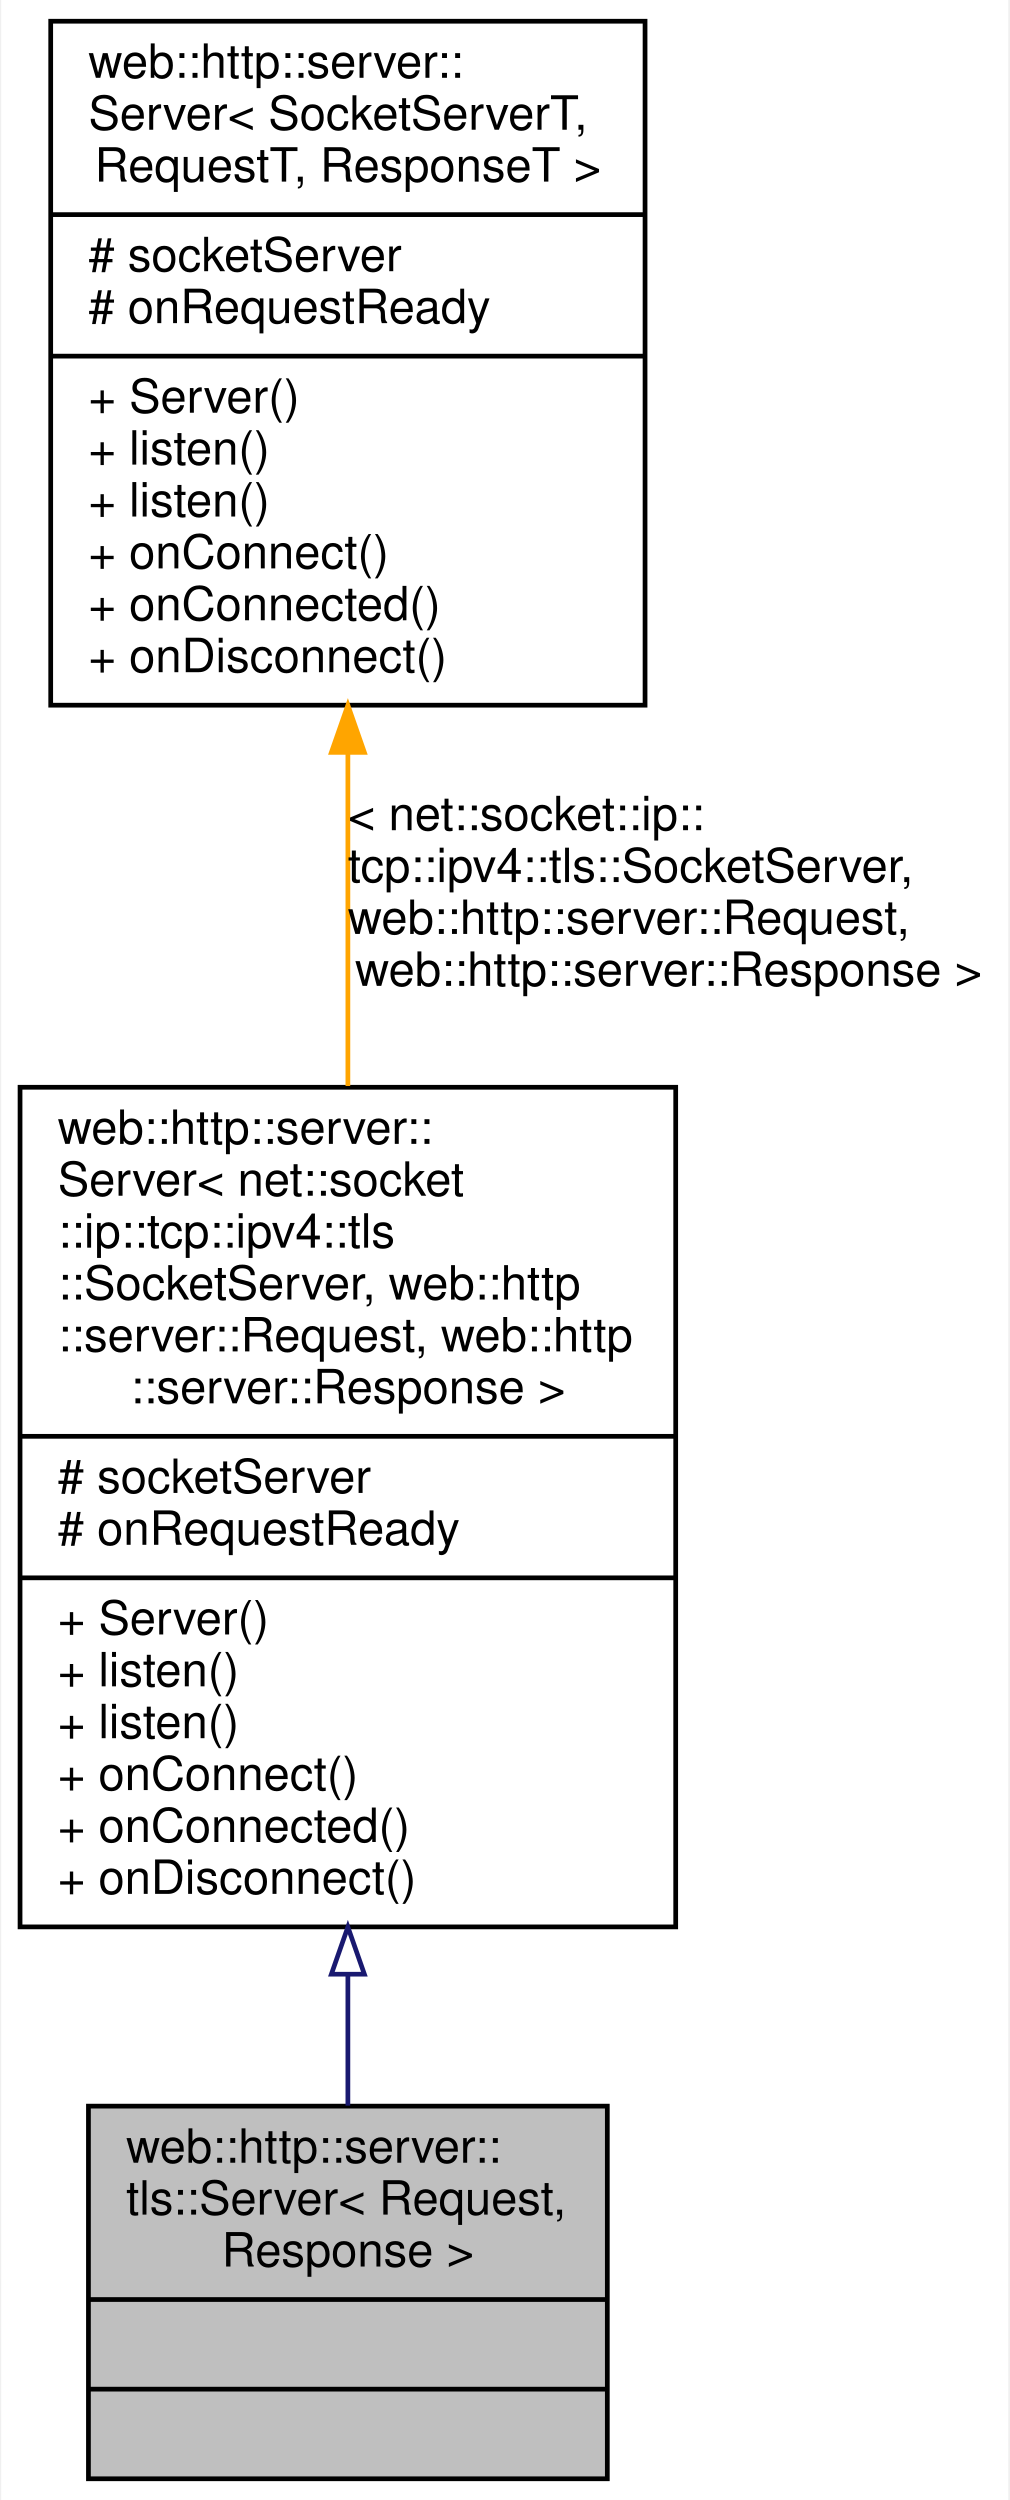
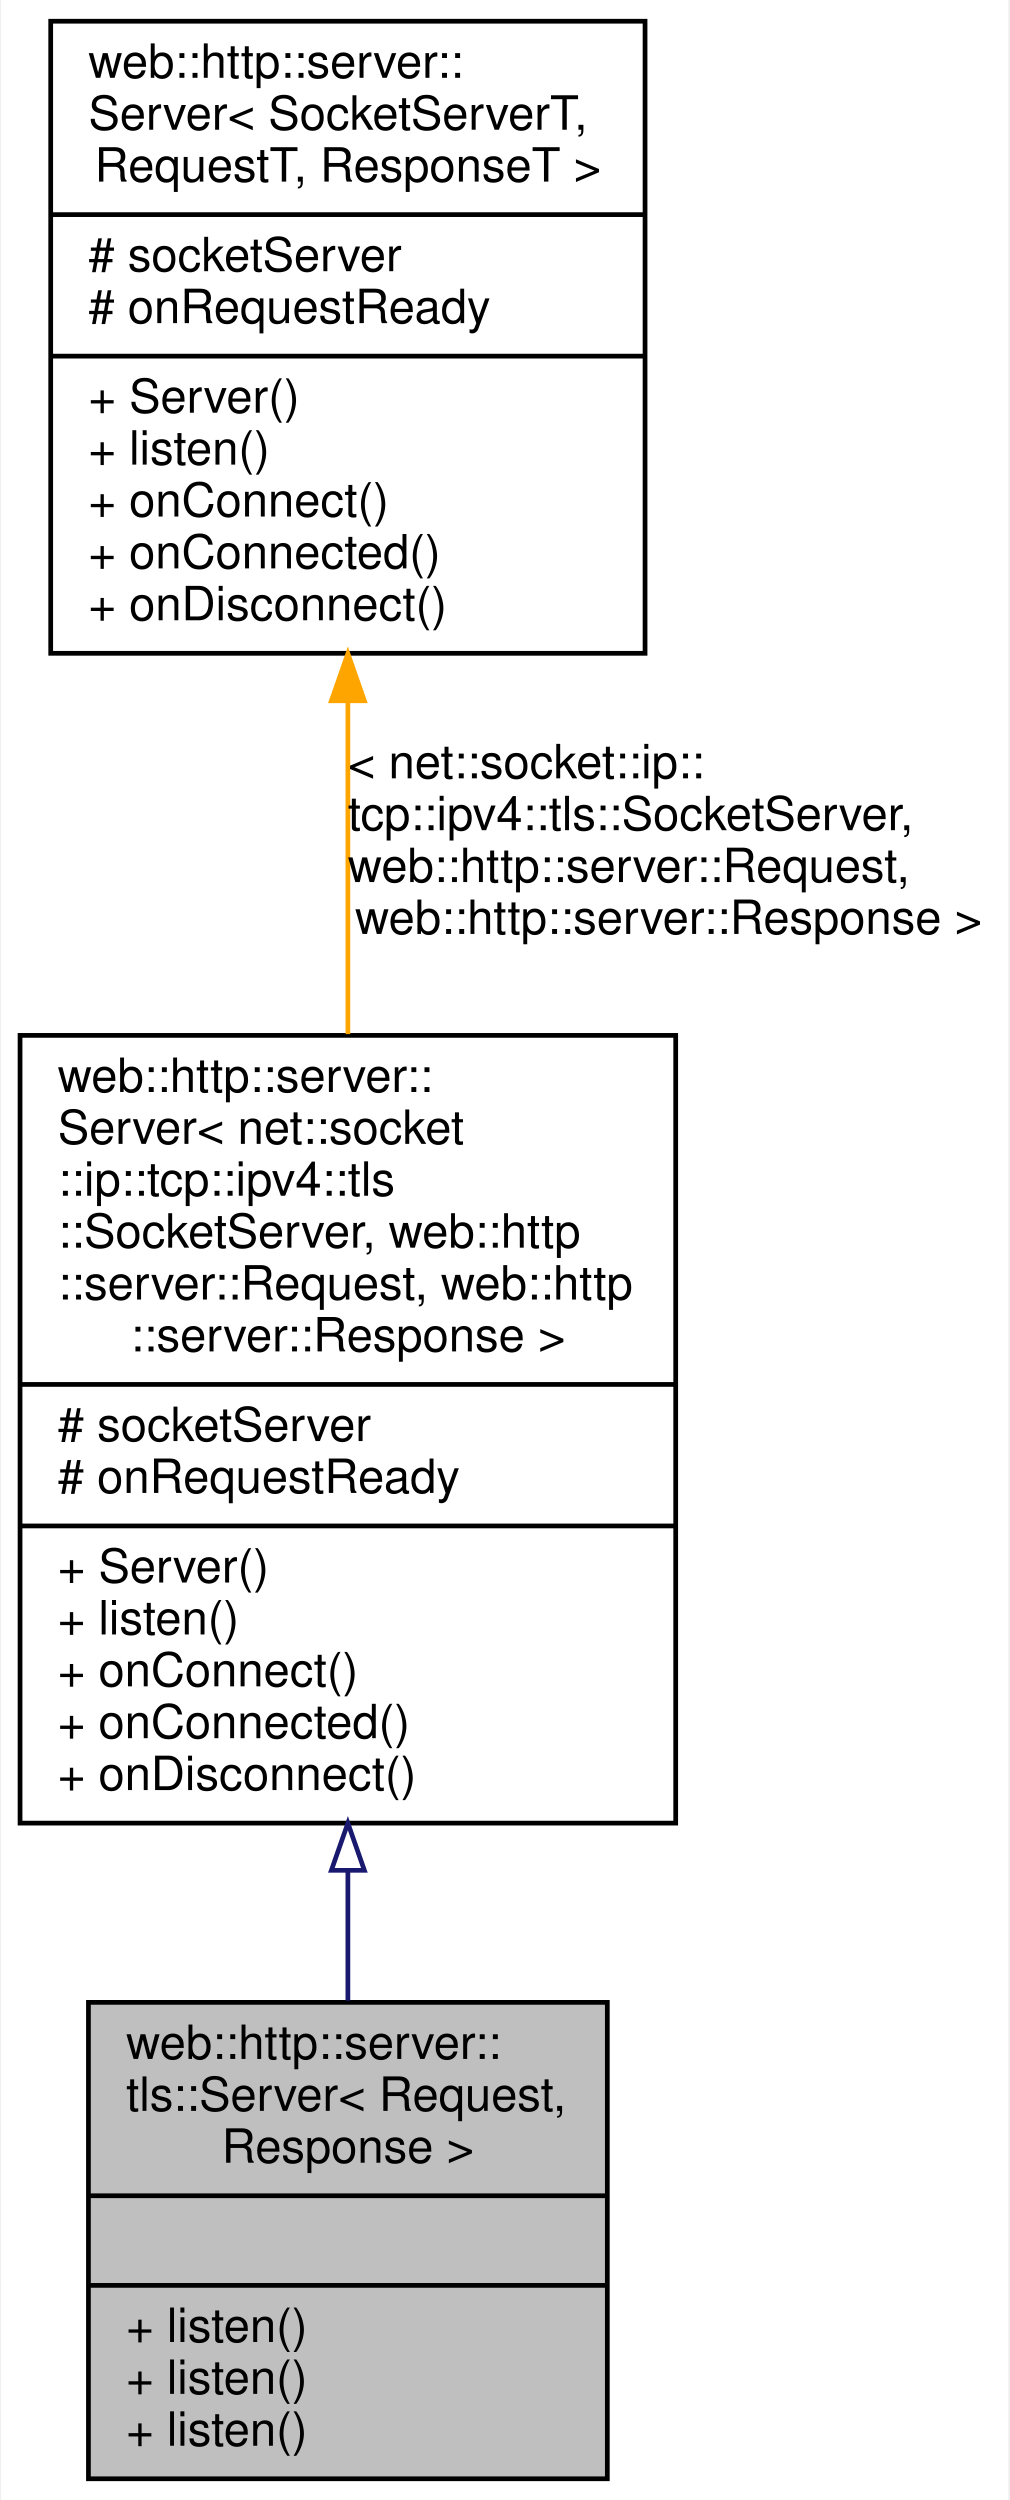
<svg xmlns="http://www.w3.org/2000/svg" xmlns:xlink="http://www.w3.org/1999/xlink" width="214pt" height="530pt" viewBox="0.00 0.00 213.50 530.00">
  <g id="graph0" class="graph" transform="scale(1 1) rotate(0) translate(4 526)">
    <polygon fill="white" stroke="transparent" points="-4,4 -4,-526 209.5,-526 209.5,4 -4,4" />
    <g id="node1" class="node">
      <g id="a_node1">
        <a xlink:title=" ">
-           <polygon fill="#bfbfbf" stroke="black" points="14.5,-0.5 14.5,-79.5 124.5,-79.5 124.5,-0.5 14.5,-0.5" />
-           <text text-anchor="start" x="22.5" y="-67.5" font-family="Helvetica,sans-Serif" font-size="10.00">web::http::server::</text>
-           <text text-anchor="start" x="22.5" y="-56.5" font-family="Helvetica,sans-Serif" font-size="10.00">tls::Server&lt; Request,</text>
-           <text text-anchor="middle" x="69.5" y="-45.5" font-family="Helvetica,sans-Serif" font-size="10.00"> Response &gt;</text>
-           <polyline fill="none" stroke="black" points="14.5,-38.5 124.5,-38.5 " />
-           <text text-anchor="middle" x="69.5" y="-26.5" font-family="Helvetica,sans-Serif" font-size="10.00"> </text>
-           <polyline fill="none" stroke="black" points="14.5,-19.5 124.5,-19.5 " />
-           <text text-anchor="middle" x="69.5" y="-7.5" font-family="Helvetica,sans-Serif" font-size="10.00"> </text>
+           <polygon fill="#bfbfbf" stroke="black" points="14.5,-0.5 14.5,-101.5 124.5,-101.5 124.5,-0.5 14.5,-0.5" />
+           <text text-anchor="start" x="22.5" y="-89.5" font-family="Helvetica,sans-Serif" font-size="10.00">web::http::server::</text>
+           <text text-anchor="start" x="22.5" y="-78.5" font-family="Helvetica,sans-Serif" font-size="10.00">tls::Server&lt; Request,</text>
+           <text text-anchor="middle" x="69.5" y="-67.5" font-family="Helvetica,sans-Serif" font-size="10.00"> Response &gt;</text>
+           <polyline fill="none" stroke="black" points="14.5,-60.5 124.5,-60.5 " />
+           <text text-anchor="middle" x="69.5" y="-48.5" font-family="Helvetica,sans-Serif" font-size="10.00"> </text>
+           <polyline fill="none" stroke="black" points="14.5,-41.5 124.5,-41.5 " />
+           <text text-anchor="start" x="22.5" y="-29.5" font-family="Helvetica,sans-Serif" font-size="10.00">+ listen()</text>
+           <text text-anchor="start" x="22.5" y="-18.5" font-family="Helvetica,sans-Serif" font-size="10.00">+ listen()</text>
+           <text text-anchor="start" x="22.5" y="-7.5" font-family="Helvetica,sans-Serif" font-size="10.00">+ listen()</text>
        </a>
      </g>
    </g>
    <g id="node2" class="node">
      <g id="a_node2">
        <a xlink:href="classweb_1_1http_1_1server_1_1_server.html" target="_top" xlink:title=" ">
-           <polygon fill="white" stroke="black" points="0,-117.5 0,-295.5 139,-295.5 139,-117.5 0,-117.5" />
-           <text text-anchor="start" x="8" y="-283.5" font-family="Helvetica,sans-Serif" font-size="10.00">web::http::server::</text>
-           <text text-anchor="start" x="8" y="-272.5" font-family="Helvetica,sans-Serif" font-size="10.00">Server&lt; net::socket</text>
-           <text text-anchor="start" x="8" y="-261.5" font-family="Helvetica,sans-Serif" font-size="10.00">::ip::tcp::ipv4::tls</text>
-           <text text-anchor="start" x="8" y="-250.5" font-family="Helvetica,sans-Serif" font-size="10.00">::SocketServer, web::http</text>
-           <text text-anchor="start" x="8" y="-239.5" font-family="Helvetica,sans-Serif" font-size="10.00">::server::Request, web::http</text>
-           <text text-anchor="middle" x="69.5" y="-228.5" font-family="Helvetica,sans-Serif" font-size="10.00">::server::Response &gt;</text>
-           <polyline fill="none" stroke="black" points="0,-221.5 139,-221.5 " />
-           <text text-anchor="start" x="8" y="-209.5" font-family="Helvetica,sans-Serif" font-size="10.00"># socketServer</text>
-           <text text-anchor="start" x="8" y="-198.5" font-family="Helvetica,sans-Serif" font-size="10.00"># onRequestReady</text>
-           <polyline fill="none" stroke="black" points="0,-191.5 139,-191.5 " />
-           <text text-anchor="start" x="8" y="-179.5" font-family="Helvetica,sans-Serif" font-size="10.00">+ Server()</text>
-           <text text-anchor="start" x="8" y="-168.5" font-family="Helvetica,sans-Serif" font-size="10.00">+ listen()</text>
-           <text text-anchor="start" x="8" y="-157.5" font-family="Helvetica,sans-Serif" font-size="10.00">+ listen()</text>
-           <text text-anchor="start" x="8" y="-146.5" font-family="Helvetica,sans-Serif" font-size="10.00">+ onConnect()</text>
-           <text text-anchor="start" x="8" y="-135.5" font-family="Helvetica,sans-Serif" font-size="10.00">+ onConnected()</text>
-           <text text-anchor="start" x="8" y="-124.5" font-family="Helvetica,sans-Serif" font-size="10.00">+ onDisconnect()</text>
+           <polygon fill="white" stroke="black" points="0,-139.5 0,-306.5 139,-306.5 139,-139.5 0,-139.5" />
+           <text text-anchor="start" x="8" y="-294.5" font-family="Helvetica,sans-Serif" font-size="10.00">web::http::server::</text>
+           <text text-anchor="start" x="8" y="-283.5" font-family="Helvetica,sans-Serif" font-size="10.00">Server&lt; net::socket</text>
+           <text text-anchor="start" x="8" y="-272.5" font-family="Helvetica,sans-Serif" font-size="10.00">::ip::tcp::ipv4::tls</text>
+           <text text-anchor="start" x="8" y="-261.5" font-family="Helvetica,sans-Serif" font-size="10.00">::SocketServer, web::http</text>
+           <text text-anchor="start" x="8" y="-250.5" font-family="Helvetica,sans-Serif" font-size="10.00">::server::Request, web::http</text>
+           <text text-anchor="middle" x="69.5" y="-239.5" font-family="Helvetica,sans-Serif" font-size="10.00">::server::Response &gt;</text>
+           <polyline fill="none" stroke="black" points="0,-232.5 139,-232.5 " />
+           <text text-anchor="start" x="8" y="-220.5" font-family="Helvetica,sans-Serif" font-size="10.00"># socketServer</text>
+           <text text-anchor="start" x="8" y="-209.5" font-family="Helvetica,sans-Serif" font-size="10.00"># onRequestReady</text>
+           <polyline fill="none" stroke="black" points="0,-202.5 139,-202.5 " />
+           <text text-anchor="start" x="8" y="-190.5" font-family="Helvetica,sans-Serif" font-size="10.00">+ Server()</text>
+           <text text-anchor="start" x="8" y="-179.5" font-family="Helvetica,sans-Serif" font-size="10.00">+ listen()</text>
+           <text text-anchor="start" x="8" y="-168.5" font-family="Helvetica,sans-Serif" font-size="10.00">+ onConnect()</text>
+           <text text-anchor="start" x="8" y="-157.5" font-family="Helvetica,sans-Serif" font-size="10.00">+ onConnected()</text>
+           <text text-anchor="start" x="8" y="-146.5" font-family="Helvetica,sans-Serif" font-size="10.00">+ onDisconnect()</text>
        </a>
      </g>
    </g>
    <g id="edge1" class="edge">
-       <path fill="none" stroke="midnightblue" d="M69.5,-107.26C69.5,-97.54 69.5,-88.13 69.5,-79.6" />
-       <polygon fill="none" stroke="midnightblue" points="66,-107.47 69.5,-117.47 73,-107.47 66,-107.47" />
+       <path fill="none" stroke="midnightblue" d="M69.5,-129.25C69.5,-119.84 69.5,-110.55 69.5,-101.86" />
+       <polygon fill="none" stroke="midnightblue" points="66,-129.49 69.5,-139.49 73,-129.49 66,-129.49" />
    </g>
    <g id="node3" class="node">
      <g id="a_node3">
        <a xlink:href="classweb_1_1http_1_1server_1_1_server.html" target="_top" xlink:title=" ">
-           <polygon fill="white" stroke="black" points="6.5,-376.5 6.5,-521.5 132.5,-521.5 132.5,-376.5 6.5,-376.5" />
+           <polygon fill="white" stroke="black" points="6.5,-387.5 6.5,-521.5 132.5,-521.5 132.5,-387.5 6.5,-387.5" />
          <text text-anchor="start" x="14.5" y="-509.5" font-family="Helvetica,sans-Serif" font-size="10.00">web::http::server::</text>
          <text text-anchor="start" x="14.5" y="-498.5" font-family="Helvetica,sans-Serif" font-size="10.00">Server&lt; SocketServerT,</text>
          <text text-anchor="middle" x="69.5" y="-487.5" font-family="Helvetica,sans-Serif" font-size="10.00"> RequestT, ResponseT &gt;</text>
          <polyline fill="none" stroke="black" points="6.5,-480.5 132.5,-480.5 " />
          <text text-anchor="start" x="14.5" y="-468.5" font-family="Helvetica,sans-Serif" font-size="10.00"># socketServer</text>
          <text text-anchor="start" x="14.5" y="-457.5" font-family="Helvetica,sans-Serif" font-size="10.00"># onRequestReady</text>
          <polyline fill="none" stroke="black" points="6.5,-450.5 132.5,-450.5 " />
          <text text-anchor="start" x="14.5" y="-438.5" font-family="Helvetica,sans-Serif" font-size="10.00">+ Server()</text>
          <text text-anchor="start" x="14.5" y="-427.5" font-family="Helvetica,sans-Serif" font-size="10.00">+ listen()</text>
-           <text text-anchor="start" x="14.5" y="-416.5" font-family="Helvetica,sans-Serif" font-size="10.00">+ listen()</text>
-           <text text-anchor="start" x="14.5" y="-405.5" font-family="Helvetica,sans-Serif" font-size="10.00">+ onConnect()</text>
-           <text text-anchor="start" x="14.5" y="-394.5" font-family="Helvetica,sans-Serif" font-size="10.00">+ onConnected()</text>
-           <text text-anchor="start" x="14.5" y="-383.5" font-family="Helvetica,sans-Serif" font-size="10.00">+ onDisconnect()</text>
+           <text text-anchor="start" x="14.5" y="-416.5" font-family="Helvetica,sans-Serif" font-size="10.00">+ onConnect()</text>
+           <text text-anchor="start" x="14.5" y="-405.5" font-family="Helvetica,sans-Serif" font-size="10.00">+ onConnected()</text>
+           <text text-anchor="start" x="14.5" y="-394.5" font-family="Helvetica,sans-Serif" font-size="10.00">+ onDisconnect()</text>
        </a>
      </g>
    </g>
    <g id="edge2" class="edge">
-       <path fill="none" stroke="orange" d="M69.5,-366.23C69.5,-343.54 69.5,-318.81 69.5,-295.77" />
-       <polygon fill="orange" stroke="orange" points="66,-366.49 69.5,-376.49 73,-366.49 66,-366.49" />
-       <text text-anchor="start" x="69.5" y="-350" font-family="Helvetica,sans-Serif" font-size="10.00"> &lt; net::socket::ip::</text>
-       <text text-anchor="start" x="69.5" y="-339" font-family="Helvetica,sans-Serif" font-size="10.00">tcp::ipv4::tls::SocketServer,</text>
-       <text text-anchor="start" x="69.5" y="-328" font-family="Helvetica,sans-Serif" font-size="10.00"> web::http::server::Request,</text>
-       <text text-anchor="middle" x="137.5" y="-317" font-family="Helvetica,sans-Serif" font-size="10.00"> web::http::server::Response &gt;</text>
+       <path fill="none" stroke="orange" d="M69.5,-377.21C69.5,-354.61 69.5,-329.75 69.5,-306.76" />
+       <polygon fill="orange" stroke="orange" points="66,-377.43 69.5,-387.43 73,-377.43 66,-377.43" />
+       <text text-anchor="start" x="69.5" y="-361" font-family="Helvetica,sans-Serif" font-size="10.00"> &lt; net::socket::ip::</text>
+       <text text-anchor="start" x="69.5" y="-350" font-family="Helvetica,sans-Serif" font-size="10.00">tcp::ipv4::tls::SocketServer,</text>
+       <text text-anchor="start" x="69.5" y="-339" font-family="Helvetica,sans-Serif" font-size="10.00"> web::http::server::Request,</text>
+       <text text-anchor="middle" x="137.5" y="-328" font-family="Helvetica,sans-Serif" font-size="10.00"> web::http::server::Response &gt;</text>
    </g>
  </g>
</svg>
